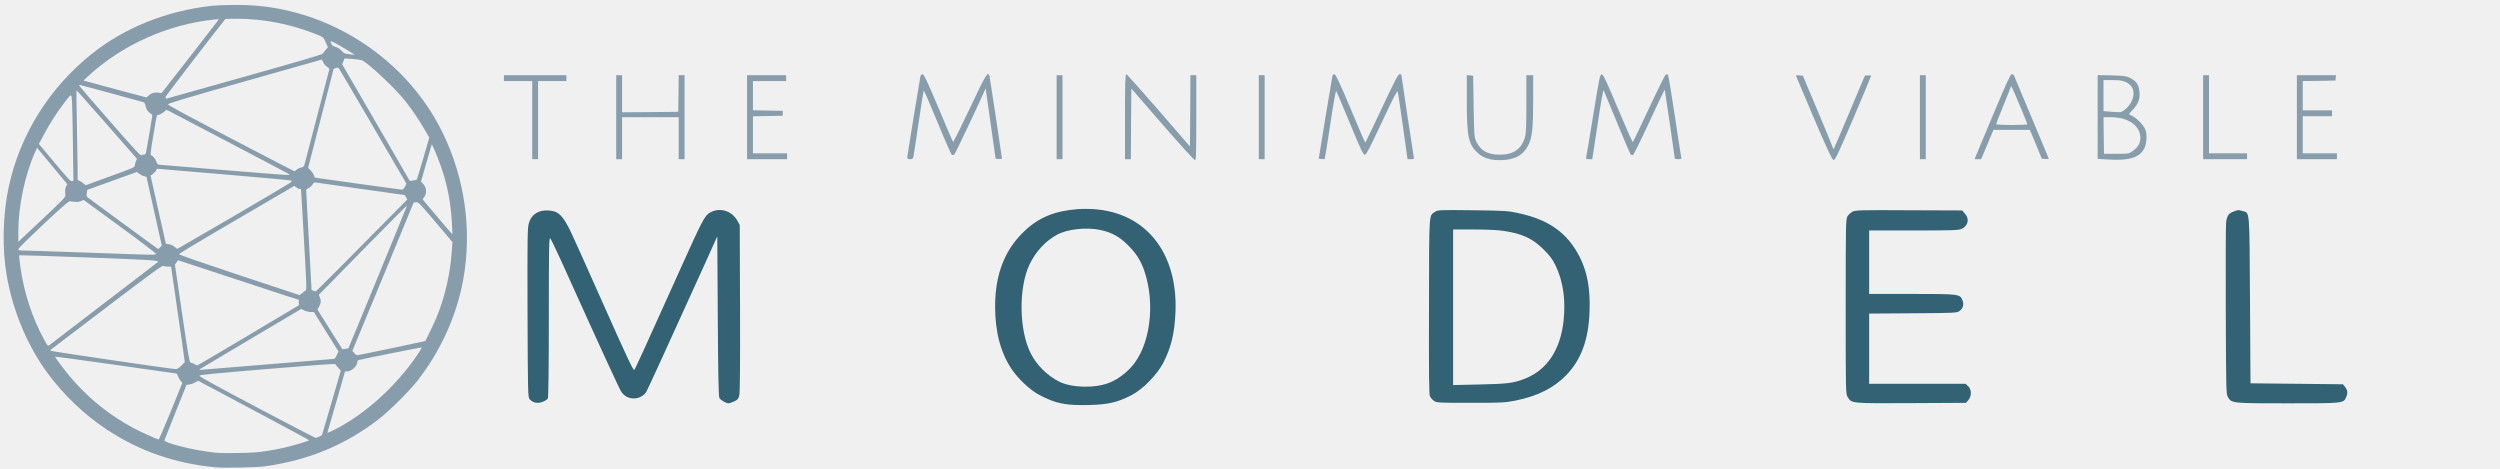
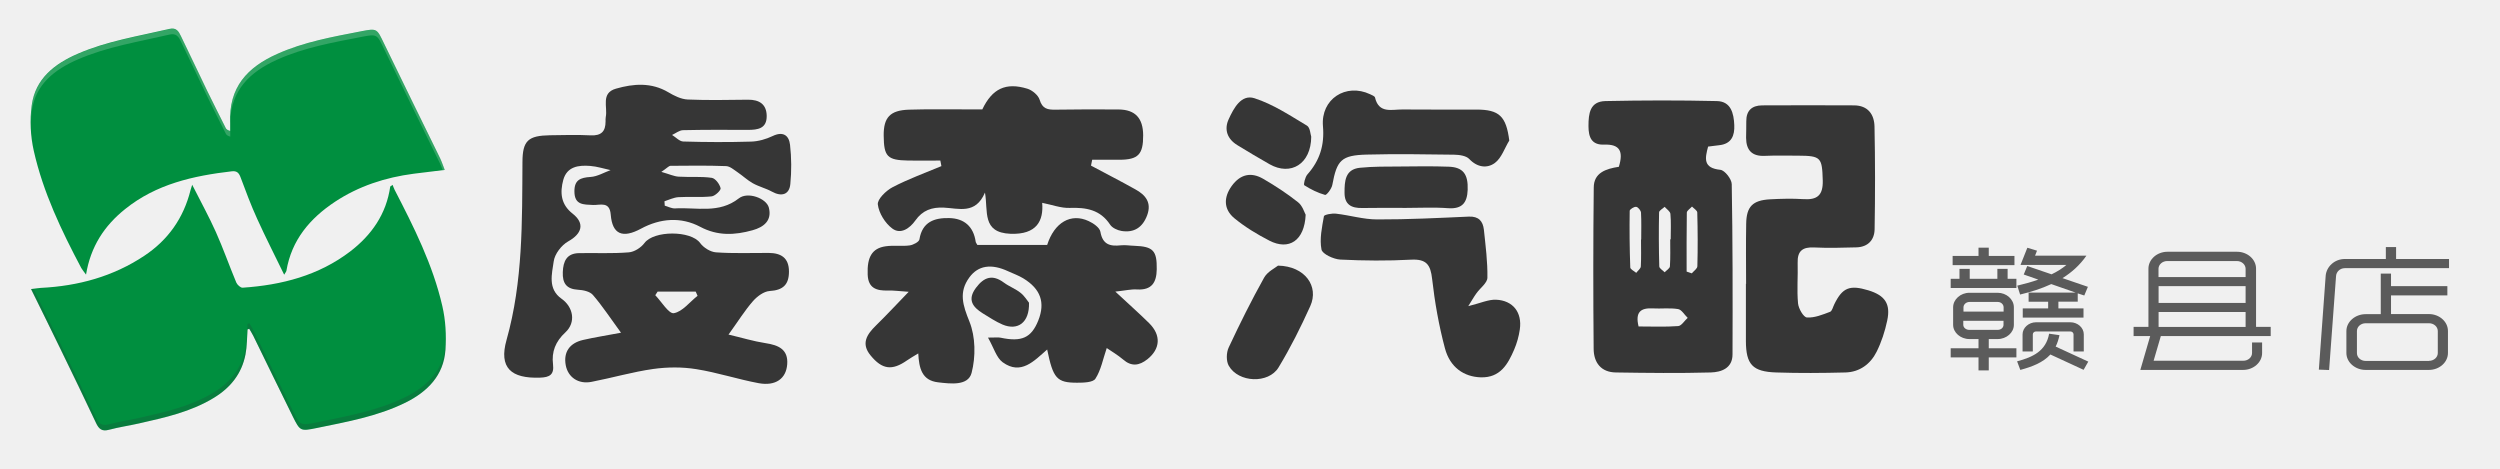
- <svg xmlns="http://www.w3.org/2000/svg" width="2560" height="480" preserveAspectRatio="xMidYMid meet">
-   <g id="Symbol">
-     <g fill="#879dab" stroke="none">
-       <path d="M2938 6380 c-551 -53 -1031 -220 -1478 -514 -306 -201 -588 -470 -810 -771 -276 -374 -475 -850 -559 -1336 -64 -371 -53 -836 29 -1211 155 -712 552 -1347 1130 -1810 450 -360 1021 -589 1640 -659 58 -6 202 -12 320 -12 282 0 503 26 756 87 902 220 1680 841 2079 1661 303 622 402 1333 279 2005 -90 496 -313 984 -634 1390 -111 140 -378 404 -519 513 -456 352 -957 560 -1549 643 -126 17 -558 26 -684 14z m687 -220 c77 -11 189 -32 250 -46 127 -29 345 -94 345 -103 0 -4 -341 -188 -757 -409 l-757 -403 -41 22 c-22 13 -58 26 -79 29 l-40 5 -148 370 c-82 204 -150 377 -153 386 -10 29 325 119 570 153 169 24 174 24 430 21 183 -3 273 -8 380 -25z m-1292 -546 l157 -387 -24 -28 c-13 -16 -30 -44 -36 -64 -6 -19 -17 -35 -23 -35 -7 -1 -382 -54 -834 -119 -453 -64 -823 -115 -823 -111 0 3 43 62 95 132 269 358 584 630 980 844 90 49 321 153 341 154 6 0 81 -174 167 -386z m2026 347 l37 -20 129 -440 128 -440 -35 -39 c-20 -22 -37 -44 -39 -50 -3 -8 -290 13 -929 66 -775 65 -925 80 -928 92 -2 11 223 134 785 432 433 228 794 416 801 417 7 0 30 -8 51 -18z m204 -92 c420 -211 850 -600 1137 -1027 34 -51 60 -95 57 -98 -4 -4 -805 157 -859 172 -10 3 -18 12 -18 21 0 58 -78 133 -137 133 -18 0 -33 2 -33 5 0 3 -52 184 -116 403 -63 218 -117 405 -120 415 -3 9 -3 17 1 17 3 0 42 -19 88 -41z m-913 -894 c494 -41 904 -75 912 -75 7 -1 24 -23 36 -51 l24 -50 -169 -269 -168 -270 -44 0 c-24 0 -63 -9 -86 -21 l-42 -21 -679 402 c-373 222 -688 409 -699 416 -18 13 -18 14 -1 14 10 0 422 -34 916 -75z m-1175 18 l48 -48 -31 -225 c-18 -124 -60 -417 -94 -652 l-62 -428 -44 0 c-24 0 -51 -4 -61 -10 -16 -8 -146 87 -777 566 -418 317 -761 578 -763 580 -3 3 0 9 5 14 8 8 1633 247 1700 249 25 1 42 -9 79 -46z m915 -414 l690 -411 0 -38 0 -37 -147 -46 c-82 -26 -453 -148 -825 -271 l-676 -223 -22 30 -22 29 98 669 c82 557 101 669 114 669 8 0 31 9 50 19 19 11 38 20 43 20 4 1 318 -184 697 -410z m1959 175 c251 -53 457 -97 457 -98 9 -9 123 -247 153 -320 113 -272 189 -599 209 -901 l9 -130 -231 -273 c-224 -265 -232 -273 -264 -270 l-34 3 -418 1013 -419 1013 26 30 c15 16 33 29 41 29 8 0 220 -43 471 -96z m-593 2 c6 -5 804 -1949 802 -1952 -2 -2 -274 272 -605 609 l-600 612 13 32 c20 46 17 82 -9 128 l-23 41 170 271 171 272 40 -6 c22 -3 41 -6 41 -7z m-3341 -611 c402 -307 733 -561 737 -564 31 -26 -38 -31 -947 -65 -516 -19 -941 -33 -944 -30 -2 2 6 77 18 165 49 346 162 693 324 986 44 82 52 91 66 79 9 -7 345 -264 746 -571z m2710 -142 c17 -16 39 -32 48 -38 15 -9 13 -64 -23 -695 -22 -377 -40 -686 -40 -687 0 -2 -8 -3 -19 -3 -10 0 -30 -9 -45 -21 l-27 -21 -342 200 c-188 110 -542 317 -787 460 -245 144 -445 266 -445 273 0 8 312 116 820 285 451 150 822 272 824 273 2 1 18 -11 36 -26z m590 -425 c220 -222 500 -505 623 -629 l223 -225 -17 -31 -18 -30 -585 -82 c-322 -45 -602 -85 -621 -88 -31 -4 -37 -1 -53 27 -11 17 -34 39 -53 47 -19 9 -34 21 -34 27 -1 6 16 316 37 688 l37 678 26 9 c14 5 27 10 30 10 3 1 185 -180 405 -401z m-2587 -114 c-2 -9 -224 -178 -494 -375 l-492 -359 -38 16 c-26 11 -53 14 -84 10 -25 -3 -55 -7 -67 -8 -16 -2 -106 76 -362 316 -204 192 -341 327 -341 338 0 16 10 18 83 19 45 0 431 13 857 28 984 36 942 35 938 15z m59 -88 l22 -23 -104 -467 c-58 -256 -105 -468 -105 -470 0 -2 -14 -6 -32 -10 -17 -3 -47 -18 -65 -32 l-34 -26 -339 122 -338 122 -7 45 c-5 37 -3 47 12 58 10 7 229 169 488 359 258 190 472 346 475 346 3 0 15 -11 27 -24z m1013 -430 c421 -245 769 -452 775 -460 5 -8 7 -18 3 -21 -3 -4 -417 -41 -920 -84 l-913 -77 -16 26 c-9 15 -29 36 -45 47 l-28 21 104 465 105 465 43 7 c27 4 55 17 75 35 18 16 37 28 42 26 6 -2 354 -204 775 -450z m-2307 -276 c-7 -71 -4 -98 10 -126 l15 -30 -206 -248 -206 -248 -27 59 c-140 314 -228 733 -229 1086 l0 138 323 -303 c270 -254 322 -307 320 -328z m5277 366 c-17 -270 -58 -489 -135 -721 -38 -117 -134 -350 -140 -343 -1 2 -35 117 -75 256 l-72 253 26 25 c51 52 58 134 15 189 -21 26 -21 26 -2 48 11 12 102 120 203 240 100 120 184 216 186 214 2 -2 -1 -74 -6 -161z m-642 -487 l21 -41 -456 -782 c-251 -429 -461 -787 -467 -794 -9 -9 -19 -10 -42 -2 l-29 10 -174 676 -174 675 35 37 c20 20 40 51 45 67 l10 30 584 82 c321 44 594 82 605 82 16 1 27 -10 42 -40z m-4015 -145 c301 -109 327 -120 327 -142 0 -12 7 -39 15 -58 l15 -36 -411 -469 c-226 -259 -413 -468 -415 -466 -2 2 1 219 6 483 5 263 10 538 10 610 l0 132 29 12 c16 6 39 23 52 36 13 14 28 23 34 21 5 -2 157 -57 338 -123z m-517 -413 c-3 -262 -9 -527 -12 -589 -8 -134 -2 -135 -120 20 -93 121 -192 278 -272 428 l-61 115 215 257 c181 216 218 255 235 251 l22 -6 -7 -476z m4695 460 c3 -3 43 -133 88 -289 l82 -282 -62 -108 c-75 -130 -175 -278 -265 -392 -140 -176 -514 -528 -595 -558 -13 -5 -72 -13 -130 -17 l-105 -7 -16 40 -16 40 462 796 461 796 45 -6 c25 -4 48 -9 51 -13z m-1736 -69 c-6 -5 -361 -192 -790 -417 -429 -224 -806 -422 -838 -439 -52 -28 -59 -29 -70 -15 -17 22 -78 59 -99 59 -19 0 -16 -14 -68 300 -29 169 -38 246 -30 248 27 9 62 50 74 87 11 32 19 41 43 44 67 8 1683 139 1733 140 30 0 50 -3 45 -7z m90 -62 c10 -11 38 -26 62 -31 38 -10 44 -16 52 -48 90 -346 333 -1280 337 -1292 3 -11 -7 -23 -29 -36 -19 -11 -42 -38 -53 -60 l-19 -40 -1050 297 c-859 244 -1050 301 -1050 315 0 12 239 141 860 465 473 247 863 449 866 449 3 1 14 -8 24 -19z m-2076 -210 c13 0 21 -9 25 -27 10 -47 86 -497 86 -508 0 -5 -13 -19 -29 -29 -35 -24 -57 -59 -66 -108 -4 -22 -14 -39 -24 -42 -143 -41 -861 -236 -870 -236 -7 0 -11 5 -9 11 2 6 190 224 418 484 349 399 416 472 431 464 10 -5 27 -9 38 -9z m1376 -1065 c741 -208 1053 -300 1060 -312 6 -9 24 -32 41 -52 l31 -35 -30 -68 c-34 -77 -25 -71 -205 -139 -310 -116 -653 -180 -984 -183 -97 0 -178 1 -181 4 -89 106 -817 1053 -817 1063 0 18 9 27 23 21 7 -2 485 -137 1062 -299z m-1319 264 c31 -35 81 -51 134 -44 l46 6 380 -487 c208 -268 385 -496 392 -506 13 -17 10 -18 -45 -12 -640 65 -1267 346 -1732 776 l-61 57 42 12 c271 74 805 218 814 218 6 1 19 -9 30 -20z m2814 -563 c0 -5 -223 -138 -278 -165 -24 -13 -46 -20 -49 -18 -2 3 3 19 11 36 12 22 27 33 59 42 27 7 56 26 81 52 35 37 44 41 105 47 36 4 67 8 69 9 1 0 2 -1 2 -3z" transform="translate(0,0.00) scale(0.075,0.075)" />
+ <svg xmlns="http://www.w3.org/2000/svg" version="1.1" id="图层_1" x="0px" y="0px" viewBox="0 0 2560 480" style="enable-background:new 0 0 2560 480;" xml:space="preserve">
+   <style type="text/css">
+ 	.st0{fill:#008F3F;}
+ 	.st1{opacity:0.2;fill:#263238;}
+ 	.st2{opacity:0.2;}
+ 	.st3{fill:#FFFFFF;}
+ 	.st4{fill:#363636;}
+ 	.st5{fill:#5B5B5B;}
+ </style>
+   <g>
+     <path class="st0" d="M253.5,337.3c-0.6,8.5-0.5,17.2-2.1,25.6c-3.8,19.6-15.2,34-32.3,44.4c-23.7,14.5-50.4,20.3-76.9,26.3   c-10.2,2.3-20.6,3.8-30.7,6.5c-7.3,2-10.4-1.1-13.2-7.1c-11.8-25.1-23.9-50.1-36.1-75.1c-9.8-20.2-19.8-40.4-30.4-61.9   c4.2-0.5,7.1-1,10-1.2c38.2-1.9,74-11.6,106-32.9c24.4-16.2,40.2-38.7,47.3-67.2c0.3-1.2,0.7-2.3,1.7-5.5   c8.7,17.3,17.2,32.6,24.3,48.5c7.6,17,13.7,34.5,20.9,51.7c1,2.3,4.4,5.4,6.5,5.2c39.9-2.7,77.7-12.4,110.1-37.1   c21.9-16.8,37-38.3,41-66.5c0.8-0.6,1.6-1.1,2.4-1.7c0.7,1.6,1.2,3.3,2,4.9c19.8,38.3,39.2,76.8,48.9,119   c3.4,14.6,4.3,30.2,3.2,45.2c-1.8,26-18.4,42.7-40.7,53.8c-28.7,14.2-60.1,19.7-91.1,26.1c-16.7,3.4-17,3.3-24.6-12   c-13.6-27.4-26.9-55-40.4-82.5c-1.2-2.4-2.7-4.7-4.1-7.1C254.7,336.8,254.1,337,253.5,337.3z" />
+     <path class="st1" d="M456.2,352.6c-1.8,26-18.4,42.7-40.7,53.8c-28.7,14.2-60.1,19.7-91.1,26.1c-16.7,3.4-17,3.3-24.6-12   c-13.6-27.4-26.9-55-40.4-82.5c-1.2-2.4-2.7-4.7-4.1-7.1c-0.6,0.3-1.2,0.5-1.9,0.8c-0.6,8.5-0.5,17.2-2.1,25.6   c-3.8,19.6-15.2,34-32.3,44.4c-23.7,14.5-50.4,20.3-76.9,26.3c-10.2,2.3-20.6,3.8-30.7,6.5c-7.3,2-10.4-1.1-13.2-7.1   c-11.8-25.1-23.9-50.1-36.1-75.1c-9-18.5-18.1-37-27.7-56.5c-0.8,0.1-1.7,0.2-2.6,0.3c10.5,21.5,20.5,41.6,30.3,61.9   c12.1,25,24.2,50,36.1,75.1c2.8,6,5.9,9.1,13.2,7.1c10.1-2.7,20.5-4.2,30.7-6.5c26.6-6,53.2-11.8,76.9-26.3   c17-10.4,28.5-24.7,32.3-44.4c1.6-8.4,1.5-17,2.1-25.6c0.6-0.3,1.2-0.5,1.9-0.8c1.4,2.4,2.9,4.7,4.1,7.1   c13.5,27.5,26.8,55.1,40.4,82.5c7.6,15.3,7.8,15.4,24.6,12c31-6.4,62.4-11.9,91.1-26.1c22.4-11.1,38.9-27.7,40.7-53.8   c0.3-4.7,0.4-9.5,0.3-14.3C456.5,346.8,456.4,349.7,456.2,352.6z" />
+     <path class="st0" d="M291,281.3c-9.7-20-19.1-38.3-27.6-57.1c-6.4-14-11.8-28.5-17.2-43c-1.7-4.4-3.9-6.3-8.7-5.8   c-39.5,4.6-77.5,13-109.5,38.8c-21.2,17-35.2,38.3-39.9,67c-2.3-3.2-3.8-4.9-4.9-6.8c-20.3-38.3-39-77.4-48.6-119.9   c-3.4-15.1-4.2-31.5-2.1-46.8c3.7-27.1,23.3-42.3,47-52.6c30.1-13.1,62.3-18.1,94-25.5c7.1-1.7,9.5,2.6,11.8,7.4   c9.2,18.9,18.1,37.9,27.2,56.7c6.1,12.5,12.4,24.9,18.6,37.3c0.6,1.3,1.8,2.3,4.6,3.1c0-2.7,0.1-5.3,0-8c-1.7-37,17.9-57.3,48-70.8   c27.5-12.4,57-17.6,86.3-23.3c16.3-3.2,15.9-2.7,23.3,12.6c18.9,39.2,38.2,78.2,57.3,117.3c1.8,3.7,3,7.6,4.8,12.1   c-11.2,1.4-21.5,2.6-31.8,3.9c-29,3.8-56.2,12.6-80.7,28.8c-25.6,17-44.3,39.1-49.6,70.5C293.2,278,292.6,278.6,291,281.3z" />
+     <g class="st2">
+       <path class="st3" d="M283.8,61.1c27.5-12.4,57-17.6,86.3-23.3c16.3-3.2,15.9-2.7,23.3,12.6c18.9,39.2,38.2,78.2,57.3,117.3    c1,2.1,1.9,4.3,2.7,6.6c0.7-0.1,1.3-0.2,2-0.2c-1.7-4.4-3-8.4-4.8-12.1c-19.1-39.1-38.4-78.1-57.3-117.3    c-7.4-15.4-7-15.8-23.3-12.6c-29.3,5.7-58.8,10.9-86.3,23.3c-29.6,13.3-49,33.2-48,68.9C236.9,92.1,255.8,73.7,283.8,61.1z" />
+       <path class="st3" d="M32.6,113.5c3.7-27.1,23.3-42.3,47-52.6c30.1-13.1,62.3-18.1,94-25.5c7.1-1.7,9.5,2.6,11.8,7.4    c9.2,18.9,18.1,37.9,27.2,56.7c6.1,12.5,12.4,24.9,18.6,37.3c0.6,1.3,1.8,2.3,4.6,3.1c0-2.1,0-4.2,0-6.3c0,0.2,0,0.5,0,0.7    c-2.8-0.8-3.9-1.8-4.6-3.1c-6.3-12.4-12.6-24.8-18.6-37.3c-9.1-18.9-18-37.9-27.2-56.7c-2.3-4.7-4.7-9-11.8-7.4    c-31.6,7.4-63.9,12.4-94,25.5c-23.7,10.3-43.3,25.5-47,52.6c-0.8,5.6-1,11.4-1,17.2C31.7,121.1,32.1,117.3,32.6,113.5z" />
    </g>
  </g>
-   <g id="text" stroke="none" transform="translate(500,425) scale(0.1,-0.1)">
-     <g id="The minimum viable" fill="#879dab">
-       <path d="M4425 3468 c-8 -36 -135 -818 -135 -834 0 -9 10 -14 29 -14 22 0 30 6 34 23 3 12 27 168 53 347 26 179 50 328 53 332 3 4 67 -142 141 -323 74 -182 141 -333 148 -336 8 -3 19 1 26 8 11 12 228 469 299 629 l20 45 51 -360 51 -360 33 -3 c17 -2 32 1 32 5 0 12 -119 803 -126 836 -14 68 -36 34 -203 -323 -91 -193 -168 -347 -172 -343 -4 4 -71 162 -150 351 -111 263 -148 342 -161 342 -10 0 -20 -10 -23 -22z" />
-       <path d="M6520 3055 l0 -435 30 0 30 0 2 362 3 361 318 -366 c175 -202 325 -367 333 -367 12 0 14 63 14 435 l0 435 -30 0 -30 0 -2 -365 -3 -365 -320 370 c-176 203 -326 370 -332 370 -10 0 -13 -94 -13 -435z" />
-       <path d="M8645 3478 c-2 -7 -35 -202 -73 -433 l-68 -420 29 -3 c16 -2 30 -2 32 0 2 2 28 162 57 356 32 213 56 348 61 340 5 -7 68 -157 141 -333 108 -263 136 -320 151 -320 16 0 50 66 175 333 109 234 157 327 162 315 4 -10 28 -170 54 -355 l47 -338 34 0 c32 0 34 2 29 28 -6 28 -126 827 -126 837 0 3 -8 5 -19 5 -14 0 -53 -74 -182 -350 -90 -192 -166 -350 -169 -350 -3 0 -70 157 -150 348 -104 246 -151 348 -163 350 -9 2 -19 -2 -22 -10z" />
-       <path d="M11316 3078 c-37 -227 -70 -423 -73 -435 -5 -20 -1 -23 29 -23 l33 0 55 361 c34 230 57 355 62 343 4 -11 66 -160 138 -333 71 -173 133 -318 139 -324 5 -5 16 -7 23 -4 7 3 83 156 168 340 85 184 156 332 157 329 3 -8 103 -695 103 -705 0 -4 16 -7 36 -7 29 0 34 3 30 18 -3 9 -32 202 -66 427 -34 226 -65 414 -70 419 -5 5 -15 6 -22 3 -7 -2 -85 -159 -172 -346 -88 -188 -162 -344 -166 -346 -4 -2 -72 152 -152 343 -116 276 -150 348 -165 350 -19 3 -24 -24 -87 -410z" />
-       <path d="M15417 3093 c-92 -219 -173 -415 -182 -435 l-15 -38 34 0 33 0 63 150 63 150 186 0 187 0 61 -147 61 -148 36 -3 c20 -2 36 -1 36 1 0 2 -79 193 -176 423 -97 230 -178 425 -181 432 -3 6 -13 12 -23 12 -13 0 -54 -89 -183 -397z m269 69 c41 -97 74 -180 74 -184 0 -5 -72 -8 -160 -8 -88 0 -160 4 -160 9 0 4 34 90 75 190 41 100 75 187 75 194 1 20 19 -17 96 -201z" />
-       <path d="M160 3450 l0 -30 145 0 145 0 0 -400 0 -400 30 0 30 0 0 400 0 400 145 0 145 0 0 30 0 30 -320 0 -320 0 0 -30z" />
-       <path d="M1310 3050 l0 -430 30 0 30 0 0 215 0 215 290 0 290 0 0 -215 0 -215 30 0 30 0 0 430 0 430 -30 0 -30 0 -2 -187 -3 -188 -287 -3 -288 -2 0 190 0 190 -30 0 -30 0 0 -430z" />
-       <path d="M2650 3050 l0 -430 205 0 205 0 0 30 0 30 -175 0 -175 0 0 190 0 189 153 3 152 3 0 25 0 25 -152 3 -153 3 0 149 0 150 170 0 170 0 0 30 0 30 -200 0 -200 0 0 -430z" />
-       <path d="M5820 3050 l0 -430 30 0 30 0 0 430 0 430 -30 0 -30 0 0 -430z" />
-       <path d="M7890 3050 l0 -430 30 0 30 0 0 430 0 430 -30 0 -30 0 0 -430z" />
-       <path d="M10020 3223 c0 -372 16 -449 110 -537 59 -55 124 -76 234 -76 145 1 234 49 287 155 39 80 49 171 49 473 l0 242 -35 0 -35 0 0 -293 c0 -231 -3 -304 -15 -344 -36 -121 -118 -177 -260 -177 -121 1 -191 40 -236 131 -23 47 -24 57 -29 363 l-5 315 -32 3 -33 3 0 -258z" />
-       <path d="M13390 3476 c0 -2 83 -197 183 -433 143 -333 188 -429 203 -431 16 -2 46 61 202 425 100 235 182 432 182 436 0 5 -14 7 -32 5 l-32 -3 -157 -373 c-86 -205 -159 -375 -162 -378 -2 -3 -7 5 -10 18 -4 13 -74 183 -156 378 l-150 355 -36 3 c-19 2 -35 1 -35 -2z" />
-       <path d="M14660 3050 l0 -430 30 0 30 0 0 430 0 430 -30 0 -30 0 0 -430z" />
-       <path d="M16480 3052 l0 -429 123 -7 c205 -11 305 21 354 113 28 54 32 155 7 204 -23 45 -82 105 -127 128 l-38 20 45 50 c54 60 70 103 64 178 -5 72 -32 111 -96 143 -41 20 -64 23 -189 26 l-143 3 0 -429z m287 358 c24 -10 52 -33 63 -52 41 -65 7 -171 -74 -233 -35 -26 -38 -27 -126 -20 l-90 7 0 159 0 159 93 0 c69 0 103 -5 134 -20z m-27 -376 c106 -31 170 -97 177 -182 5 -60 -19 -106 -76 -147 -42 -30 -45 -30 -169 -30 l-127 0 -3 188 -2 187 73 0 c40 0 97 -7 127 -16z" />
-       <path d="M17560 3050 l0 -430 225 0 225 0 0 30 0 30 -195 0 -195 0 0 400 0 400 -30 0 -30 0 0 -430z" />
-       <path d="M18520 3050 l0 -430 205 0 205 0 0 30 0 30 -175 0 -175 0 0 190 0 190 150 0 150 0 0 30 0 30 -150 0 -150 0 0 150 0 150 168 2 167 3 3 28 3 27 -200 0 -201 0 0 -430z" />
-     </g>
-     <g id="model" fill="#326273">
-       <path d="M6030 2108 c-229 -18 -392 -85 -535 -220 -205 -191 -305 -445 -305 -775 0 -262 56 -474 170 -644 68 -101 193 -217 286 -265 167 -88 272 -108 514 -101 190 5 283 27 425 100 117 60 262 208 327 332 81 158 116 303 125 520 24 604 -300 1015 -832 1053 -49 4 -128 4 -175 0z m243 -214 c115 -26 192 -69 277 -154 84 -84 130 -156 166 -258 119 -344 62 -776 -131 -990 -63 -69 -143 -127 -220 -159 -146 -61 -390 -56 -521 10 -120 61 -230 170 -289 288 -121 237 -126 674 -12 912 62 130 162 238 280 303 108 59 307 80 450 48z" />
-       <path d="M531 2086 c-59 -20 -96 -57 -115 -120 -15 -46 -16 -139 -14 -918 3 -830 4 -867 22 -887 33 -36 81 -46 132 -26 24 9 49 25 54 35 6 12 10 317 10 836 0 708 2 816 14 804 8 -8 58 -112 112 -230 410 -908 599 -1320 620 -1348 33 -42 73 -62 126 -62 49 0 98 26 124 64 14 23 149 316 590 1288 l139 308 5 -818 c4 -615 8 -822 17 -838 12 -22 70 -54 95 -54 7 0 32 9 55 19 35 16 44 26 53 60 7 28 10 300 8 893 l-3 853 -22 41 c-59 110 -192 147 -292 81 -46 -31 -79 -93 -274 -527 -360 -800 -481 -1066 -492 -1078 -9 -10 -77 133 -320 680 -169 381 -326 729 -349 773 -45 88 -85 139 -126 160 -42 22 -119 26 -169 11z" />
-       <path d="M9697 2082 c-67 -45 -62 26 -64 -967 -2 -703 0 -905 10 -924 6 -13 25 -34 40 -45 28 -20 39 -21 375 -21 322 0 355 2 460 23 226 46 389 127 517 257 155 158 232 365 242 655 9 228 -23 404 -99 555 -125 248 -315 385 -628 452 -107 24 -139 26 -470 30 -337 4 -356 3 -383 -15z m704 -197 c187 -28 293 -77 406 -190 66 -66 90 -98 123 -166 77 -162 104 -349 81 -564 -33 -298 -168 -502 -394 -592 -118 -46 -177 -54 -464 -60 l-273 -6 0 797 0 796 213 0 c133 0 247 -5 308 -15z" />
-       <path d="M13971 2083 c-18 -9 -42 -31 -52 -47 -18 -30 -19 -70 -19 -925 0 -879 0 -894 20 -926 42 -67 27 -66 650 -63 l562 3 24 28 c35 41 34 109 -2 142 l-27 25 -493 0 -494 0 0 360 0 359 449 3 c437 3 450 4 477 24 37 27 47 67 29 111 -26 62 -33 63 -520 63 l-435 0 0 325 0 325 458 0 c415 0 460 2 492 18 65 32 79 101 31 154 l-29 33 -544 2 c-491 3 -546 1 -577 -14z" />
-       <path d="M17875 2085 c-55 -20 -72 -45 -80 -118 -3 -34 -5 -442 -3 -907 3 -817 4 -846 22 -877 38 -63 41 -63 612 -63 577 0 572 -1 600 66 17 41 13 70 -15 105 l-19 24 -474 5 -473 5 -5 850 c-6 953 -1 893 -77 914 -46 13 -39 13 -88 -4z" />
-     </g>
+   <g>
+     <path class="st4" d="M1657.7,170.8c4.8-15.6,1.2-23.3-14.9-22.7c-12.8,0.5-16.2-7.2-16.2-19c0-13,1.5-25.2,17.3-25.6   c38.1-0.8,76.2-0.9,114.2,0c14.4,0.3,17.3,12.6,17.8,24.5c0.5,10.8-2.8,19.4-15.5,20.7c-3.5,0.4-7,0.9-11.3,1.4   c-3.3,12.3-5.2,22,12.6,23.8c4.5,0.5,11.5,9.5,11.6,14.6c1,58.1,1,116.3,0.8,174.4c0,14.2-11.5,18.2-22.3,18.5   c-32.4,0.9-64.8,0.5-97.2,0c-15.2-0.2-22.6-10.2-22.7-24.1c-0.5-55-0.5-110.1,0.1-165.2C1632,176.8,1644.6,172.8,1657.7,170.8z    M1677.9,334.3c14,0,27.4,0.6,40.6-0.4c3.4-0.3,6.4-5.5,9.7-8.4c-3.3-3.1-6.2-8.4-9.8-9c-8.5-1.4-17.4-0.2-26.2-0.7   C1680.1,315.2,1674.3,319.5,1677.9,334.3z M1680.4,245.3c0.1,0,0.2,0,0.2,0c0-9.2,0.3-18.4-0.2-27.5c-0.1-2.2-3-5.8-5-6   c-2.1-0.3-6.6,2.6-6.6,4.1c-0.3,19.3-0.1,38.7,0.6,58c0.1,1.9,4,3.7,6.1,5.5c1.6-2.2,4.6-4.3,4.7-6.6   C1680.7,263.7,1680.4,254.5,1680.4,245.3z M1710.3,245.1c0.2,0,0.3,0,0.5,0c0-8.7,0.5-17.5-0.3-26.1c-0.2-2.5-3.8-4.8-5.9-7.2   c-2,1.9-5.7,3.8-5.7,5.7c-0.4,18.4-0.3,36.9,0.2,55.3c0.1,2.1,3.6,4,5.5,6c1.9-2,5.3-4,5.4-6.1   C1710.6,263.6,1710.3,254.3,1710.3,245.1z M1727.1,278.1c1.8,0.6,3.5,1.2,5.3,1.8c2-2.4,5.7-4.8,5.7-7.3   c0.5-18.4,0.4-36.7-0.1-55.1c-0.1-2-3.5-4-5.4-6c-1.8,2.1-5.2,4.1-5.3,6.2C1727,237.9,1727.1,258,1727.1,278.1z" />
+     <path class="st4" d="M677.2,176c8.1,2.3,12.9,4.6,17.7,4.9c11.3,0.7,22.8-0.4,33.9,1.2c3.7,0.5,8.1,6.4,9.1,10.6   c0.5,2.1-5.7,8.1-9.3,8.4c-11.2,1.2-22.6,0.1-33.9,0.8c-4.8,0.3-9.6,2.7-14.3,4.2c0.1,1.5,0.2,3,0.3,4.5c3.5,1,7.1,3,10.6,2.8   c22-1.3,44.9,5.7,65.3-10.3c9-7.1,28.2-0.1,30.7,9.5c3.4,13.3-5.2,20-16.8,23.2c-18.1,5-35.5,6-53.4-3.5   c-19.8-10.5-41-8.8-60.8,1.9c-18.7,10.1-29.3,5.9-30.9-14.4c-1.1-14-10.9-9.6-18.1-9.9c-9.7-0.5-19,0.2-19.1-13.8   c-0.1-11.9,6.1-14.2,16.5-14.9c6.9-0.4,13.7-4.5,20.5-7c-7-1.5-13.9-3.8-21-4.3c-11.8-0.9-23.6,0.6-27.4,14.3   c-3.5,13-2.6,25.1,9.6,34.6c12.7,10,9.6,20.5-4.6,28.4C575,251,568,260.1,567,267.6c-1.8,12.9-6.3,28.2,8,38.3   c12.1,8.5,15,24.2,4,34.4c-10.2,9.4-14.3,19.9-12.7,32.9c1.3,10.6-3.7,13.2-13.2,13.5c-29.7,1.1-42.5-10-34.4-38.6   c16.9-60.1,15.9-121.1,16.3-182.3c0.1-22,6-26.9,28.2-27.3c13.9-0.2,27.8-0.6,41.7,0.1c10.8,0.5,15.2-4,15.2-14.2   c0-1.5-0.1-3.1,0.2-4.6c2.1-10.2-5.3-24.5,10.4-29c18.1-5.2,36.3-6.6,53.7,3.7c6,3.6,13.1,7.1,19.8,7.4c20.6,0.9,41.2,0.4,61.8,0.2   c11.5-0.1,19,4.6,19.1,16.7c0.1,12.9-9.1,14.2-19.2,14.2c-22.2-0.1-44.3-0.2-66.5,0.3c-3.8,0.1-7.5,3.2-11.2,4.9   c3.8,2.3,7.6,6.6,11.4,6.7c23.2,0.7,46.4,0.8,69.5,0.1c7.5-0.2,15.4-2.5,22.1-5.7c10.7-5.1,16.7-0.7,17.8,9   c1.5,13.2,1.6,26.8,0.3,40.1c-1,11-9,13.3-18.9,7.8c-6.2-3.4-13.4-5.1-19.6-8.6c-5.5-3.1-10.2-7.6-15.5-11.2   c-3.7-2.5-7.7-6.1-11.7-6.3c-19-0.7-38.1-0.5-57.1-0.3C684.6,170,682.7,172.4,677.2,176z" />
+     <path class="st4" d="M940.3,361.9c-4.9,3-8.3,4.9-11.6,7.2c-15.2,10.6-25.3,9.4-37.2-5.1c-10.1-12.2-3.8-21.6,5.5-30.7   c10.4-10.2,20.3-20.8,33.5-34.5c-10.4-0.7-15.8-1.5-21.2-1.3c-11.6,0.3-20.3-2.2-20.8-16.4c-0.7-17.7,4.4-26.9,18.4-28.9   c8.1-1.2,16.5,0.2,24.6-0.9c3.7-0.5,9.6-3.6,10-6.2c2.9-18,15.4-22.1,30.4-21.8c15.3,0.3,24.9,8.5,27.2,24.2   c0.1,0.9,0.9,1.8,1.7,3.3c23.7,0,47.8,0,71.5,0c7.4-23.1,24.3-32.9,42.5-24.4c4.8,2.2,11.2,6.6,12,10.9c2.3,13.2,9.9,15.1,21,13.9   c4.6-0.5,9.3,0.4,13.9,0.5c19.2,0.7,23.1,5,22.8,24.1c-0.2,13.6-5.2,21.5-20.3,20.6c-5.7-0.4-11.6,1.1-22.1,2.2   c13.8,12.9,24.5,22.3,34.6,32.3c12.5,12.4,11.5,26.4-1.8,37c-8.4,6.6-16.3,7.7-24.9,0.2c-5.3-4.5-11.4-8.1-16.7-11.7   c-3.9,11.4-5.9,22.6-11.6,31.4c-2.5,3.9-12.3,4.1-18.8,4.1c-20.8,0-24.5-4.4-30.6-34c-13.4,11.7-26.8,26.6-45.5,13.1   c-6.5-4.7-9.1-14.8-15.1-25.3c8.1,0,10.6-0.4,12.9,0.1c21.7,4.6,31.5,0.1,38.6-17.6c7.3-18.4,2.5-32.3-15.4-43.2   c-4.8-2.9-10.2-4.8-15.4-7.2c-17.4-8.1-30.8-6-39.8,6.3c-11.1,15.2-6.6,28.6,0.1,45.2c6.3,15.6,6.5,36.1,2.2,52.6   c-3.6,13.4-21.4,11.1-34.3,9.6C944,389.6,941.1,377.1,940.3,361.9z" />
+     <path class="st4" d="M1008.6,197.2c-9.6,22.7-26.9,16.1-42.1,15.4c-12.3-0.6-21.9,2.8-29.2,13.2c-5.7,8.1-15.1,14.6-23.6,8.2   c-7.3-5.4-13.7-15.7-14.8-24.6c-0.7-5.3,8.4-14.2,15.1-17.7c16.1-8.4,33.3-14.6,50-21.6c-0.4-1.9-0.7-3.8-1.1-5.7   c-11,0-21.9,0.2-32.9,0c-21.4-0.4-24.9-4-25.1-25.5c-0.2-18.7,6.6-26,25.9-26.6c19-0.6,38.1-0.3,57.2-0.3c6.1,0,12.3,0,17.9,0   c10.1-21.2,24-27.9,46-21.2c5.1,1.5,11.3,6.7,12.7,11.4c2.8,9.3,8.2,10.2,16.1,10.1c21.6-0.3,43.3-0.4,64.9-0.2   c16.9,0.2,24.9,8.9,25,26.4c0.1,19.7-5.1,25-24.2,25.1c-9.3,0-18.7,0-28,0c-0.4,2-0.8,4-1.2,6c15.1,8.1,30.4,15.9,45.4,24.3   c10.4,5.7,16.9,13.5,12.1,26.5c-4.6,12.4-13.3,18.2-26.3,16.1c-4.2-0.7-9.4-3.1-11.6-6.4c-10.2-15.5-24.7-17.8-41.6-17.2   c-8.7,0.3-17.5-3.1-28-5.2c1.5,18.1-5.3,32.7-32.5,31.7C1005.2,238.2,1012,216.3,1008.6,197.2z" />
+     <path class="st4" d="M1788,290.8c0-20.6-0.3-41.2,0.1-61.8c0.3-17.5,6.6-23.9,24.4-24.9c11.3-0.6,22.7-0.9,33.9-0.2   c14.3,1,20.5-3.7,20.1-19.1c-0.7-23.5-1.6-25.3-25.4-25.4c-11.3,0-22.7-0.3-34,0.2c-13.1,0.6-19-5.8-19.1-18.4   c0-5.7,0.3-11.3,0.2-17c-0.1-10.9,5.7-16.2,16.2-16.3c31.4-0.1,62.8-0.2,94.2,0c14.2,0.1,20.7,9.3,20.9,21.9c0.7,35,0.7,70,0.1,105   c-0.2,11-6.9,18.2-18.7,18.5c-14.4,0.4-28.8,0.8-43.2,0.1c-11.7-0.6-17.3,3.5-16.9,15.7c0.4,13.9-0.9,27.9,0.4,41.6   c0.5,5.3,5.6,14.2,9.1,14.4c7.8,0.5,16-2.9,23.7-5.8c2.1-0.8,3-5.2,4.4-7.9c8.3-16.9,15.7-19.9,34.8-14.1c17,5.2,23,13.8,19.3,31   c-2.3,11-5.9,22-10.9,32c-6.3,12.6-17.4,20.7-31.8,21.1c-23.7,0.6-47.4,0.8-71,0c-24.3-0.8-30.9-8.2-31-32.2   c-0.1-19.6,0-39.1,0-58.7C1787.9,290.8,1788,290.8,1788,290.8z" />
+     <path class="st4" d="M746,342.6c13.6,3.2,25.6,6.9,38,8.8c13.2,2,23.3,6.4,22.1,21.7c-1.1,14.7-11.9,22.4-29.1,19.3   c-21.5-4-42.5-11-64.1-14.4c-14.3-2.3-29.4-2.2-43.8-0.2c-21.3,3-42.1,9.1-63.3,13.2c-13.6,2.7-24.2-4.7-26.5-17.1   c-2.4-13.2,3.8-22.6,17.8-25.8c11.7-2.7,23.5-4.5,38.8-7.4c-11.2-15.3-19.2-27.6-28.8-38.7c-3.1-3.6-9.9-5-15.2-5.3   c-12-0.7-16-6.8-15.6-18c0.4-11.2,4-19.3,16.7-19.5c17-0.3,34,0.6,50.9-0.8c5.6-0.4,12.5-4.8,16-9.5c9.6-13,47.5-13,57-0.1   c3.5,4.8,10.5,9.2,16.3,9.6c17.9,1.3,36,0.5,54,0.6c12.6,0.1,20.7,5,20.7,19.1c0,13.4-6.1,19.1-19.8,19.9   c-6,0.4-12.8,5.5-17.1,10.4C762.7,317.9,755.9,328.9,746,342.6z M714.3,302.9c-0.6-1.4-1.3-2.9-1.9-4.3c-13,0-26,0-39,0   c-0.8,1.2-1.6,2.4-2.4,3.7c6.4,6.6,13.8,19.2,19,18.4C698.8,319.2,706.2,309.3,714.3,302.9z" />
+     <path class="st4" d="M1503.5,313.5c12.5-3.1,20.6-6.9,28.5-6.6c17.4,0.8,26.8,13.1,24.3,30.4c-1,7-3,14.2-5.8,20.7   c-6.5,15.1-14.3,28.9-34.1,28.4c-17.2-0.5-31.6-10.1-36.8-29.8c-6.2-23.2-10.4-47.1-13.1-70.9c-1.6-14.7-5.9-20.6-21.5-19.8   c-24.1,1.3-48.4,1.1-72.6-0.1c-6.9-0.4-18.3-5.7-19.2-10.3c-2.1-10.9,0.5-22.8,2.5-34.1c0.3-1.6,8.2-3.1,12.4-2.6   c14.1,1.6,28.1,5.9,42.1,5.9c31.3,0.1,62.7-1.5,94-2.9c10.1-0.4,14.3,4.8,15.3,13.4c1.7,16.4,3.9,32.8,3.6,49.2   c-0.1,5.4-7.4,10.5-11.2,15.9C1509.2,304,1507,308,1503.5,313.5z" />
+     <path class="st4" d="M1545.5,143.9c-4.8,7.8-7.9,17.9-14.8,23c-7.8,5.7-17.8,4.7-26.1-4c-3.2-3.5-10.4-4.4-15.7-4.5   c-29.8-0.4-59.6-0.9-89.4-0.1c-26.1,0.7-30.5,5.7-35.2,31c-0.7,4-5.9,10.7-7.4,10.3c-7.5-2.1-14.7-5.7-21.3-9.9   c-1-0.6,0.8-8.4,3.2-11.1c12.7-14.3,17.6-30,15.9-49.5c-2.3-27.7,23.5-44.3,48.3-32.6c1.8,0.9,4.6,1.9,5,3.3   c3.9,16.8,17.2,12.2,28.1,12.3c25.2,0.2,50.4,0.1,75.6,0.1C1535.3,112.2,1542.3,119,1545.5,143.9z" />
+     <path class="st4" d="M1308.7,272c27.6,0.5,42.2,21.2,33,41.5c-9.7,21.5-20.3,42.7-32.5,62.8c-10.3,16.9-41,15.6-50.9-1.7   c-2.8-4.8-2.6-13.5-0.1-18.8c11.3-24.2,23.2-48.1,36.2-71.4C1297.9,278.1,1305.8,274.4,1308.7,272z" />
+     <path class="st4" d="M1439.7,212.9c-14.9,0-29.9-0.2-44.8,0.1c-10.9,0.2-18.1-3.3-18.1-15.6c0-11.8,0.5-24,15.7-25.6   c13.8-1.4,27.7-1.2,41.6-1.3c16.5-0.2,33-0.4,49.4,0.2c14.7,0.5,20,7.7,19.4,23.7c-0.5,13-5.5,19.8-19.9,18.8   C1468.5,212.1,1454.1,212.9,1439.7,212.9z" />
+     <path class="st4" d="M1342.7,140c-0.2,28-21,40.4-42.6,28.2c-11.1-6.3-22.2-12.9-33.1-19.6c-10.3-6.3-13.7-16-8.8-26.6   c5.1-11.1,12.8-25.8,26.4-21.4c19,6.1,36.4,17.7,53.8,28.1C1341.7,130.8,1341.9,137.9,1342.7,140z" />
+     <path class="st4" d="M1337,219.9c-1.2,26.7-17.2,36.8-37.2,26.5c-12.6-6.5-25-14-35.9-23c-10.9-9.1-11.1-21.2-2.6-33   c8.7-12,19.8-14.5,32.2-7.3c12.4,7.2,24.5,15.1,35.7,24C1333.8,210.7,1335.7,217.6,1337,219.9z" />
+     <path class="st4" d="M1053.7,310c0.6,20.3-11.5,29-27.2,22.3c-7-3-13.5-7.4-20.1-11.4c-10.4-6.5-16.1-14-7-26.2   c8.2-11,16.9-14,28.6-5.3c5.4,4,11.9,6.3,17.1,10.5C1049.2,303.1,1052,308,1053.7,310z" />
+   </g>
+   <g>
+     <path class="st5" d="M2055.8,275.3v10.2h9v9.4h-67.3v-9.4h9v-10.2h10.5v10.2h28.3v-10.2H2055.8z M1997.5,356.6h28.5v-9.4h-9.3   c-9.1,0-16.7-6.6-16.7-14.6v-17.9c0-8.1,7.6-14.9,16.7-14.9h28.9c9,0,16.6,6.7,16.6,14.9v17.9c0,8-7.6,14.6-16.6,14.6h-9.1v9.4   h28.3v9.4h-28.3v13.3h-10.5v-13.3h-28.5V356.6z M1999.5,262.1h26.5v-8.5h10.5v8.5h26.3v9.4h-63.3V262.1z M2010.5,319.1h41.2v-4.4   c0-3-2.6-5.5-6-5.5h-28.9c-3.4,0-6.2,2.5-6.2,5.5V319.1z M2045.6,337.8c3.4,0,6-2.3,6-5.2v-4.1h-41.2v4.1c0,2.9,2.8,5.2,6.2,5.2   H2045.6z M2108.9,343.2c-0.9,4.4-2.2,8.3-3.9,11.7l33.4,15.4l-4.8,8.4l-34-15.7c-7.6,8.3-18.6,12.5-30.8,15.8l-3.3-8.8   c16.1-4.3,29.6-10.5,32.8-28.3L2108.9,343.2z M2075.9,272.4l24.9,8.5c5.7-2.7,10.8-5.9,15.2-9.6h-47l7-17.6l9.9,3l-2,5.1h52.6   c-6.8,9.8-15.2,17.2-24.5,23l26,8.9l-3.7,8.9l-6.7-2.2v8.5h-19.8v6.9h25.7v9.4h-62.2v-9.4h26V309h-20v-9.4h48.1l-24.9-8.7   c-10.1,4.7-20.7,8-31.9,10.7l-2.9-9.1c7.6-1.8,14.9-3.8,21.5-6.2l-14.9-5.2L2075.9,272.4z M2123.3,359.9v-17.5c0-1.6-1.4-3-3.3-3   h-35.1c-1.9,0-3.3,1.4-3.3,3v17.5h-10.5v-17.5c0-6.7,6.3-12.4,13.8-12.4h35.1c7.6,0,13.8,5.6,13.8,12.4v17.5H2123.3z" />
+     <path class="st5" d="M2316.4,350.8v10.7c0,9.5-8.8,17.3-19.5,17.3h-105.2l10.1-34.7h-17v-9.4h15.2v-59.6c0-9.5,8.8-17.3,19.5-17.3   h71.2c10.7,0,19.5,7.8,19.5,17.3v59.6h15v9.4h-112.5l-7.4,25.3h91.8c5.1,0,9-3.6,9-8v-10.7H2316.4z M2210.4,283.7h89.1v-8.4   c0-4.4-4-8-9-8h-71.2c-5,0-9,3.6-9,8V283.7z M2210.4,310.2h89.1V293h-89.1V310.2z M2210.4,334.8h89.1v-15.3h-89.1V334.8z" />
+     <path class="st5" d="M2507.7,274.6h-106.6c-4.9,0-8.8,3.7-9,8.3l-7.1,96l-10.5-0.4l7-96.2c0.8-9.2,9-17.1,19.7-17.1h41.9V253h10.5   v12.2h54.2V274.6z M2422.4,378.8c-10.7,0-19.7-7.8-19.7-17.3V339c0-9.5,9-17.3,19.7-17.3h15.5v-41.5h10.5V293h57.7v9.5h-57.7v19.1   h38.8c10.7,0,19.5,7.8,19.5,17.3v22.6c0,9.5-8.8,17.3-19.5,17.3H2422.4z M2487.3,369.5c5,0,9-3.6,9-8V339c0-4.4-4-8-9-8h-64.8   c-5.1,0-9,3.6-9,8v22.6c0,4.4,3.9,8,9,8H2487.3z" />
  </g>
</svg>
